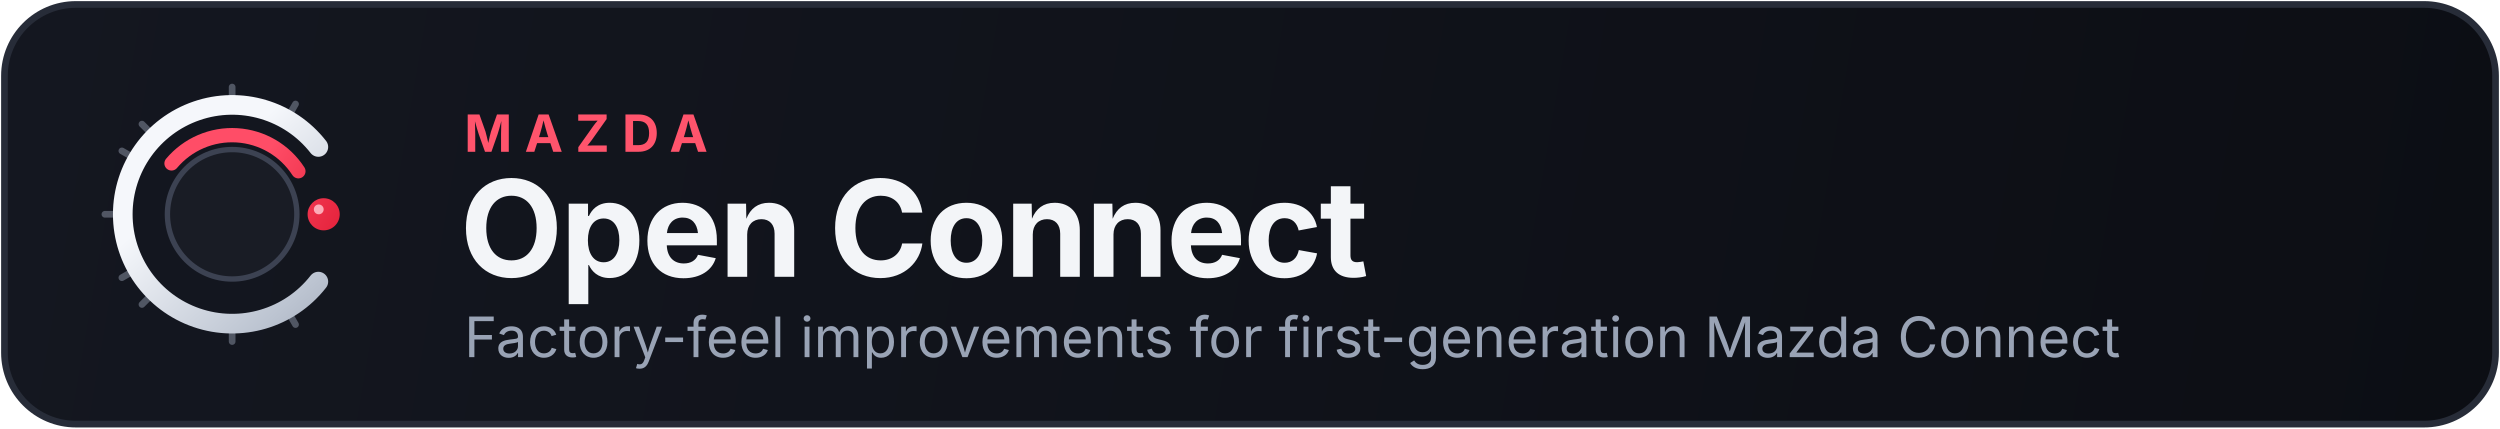
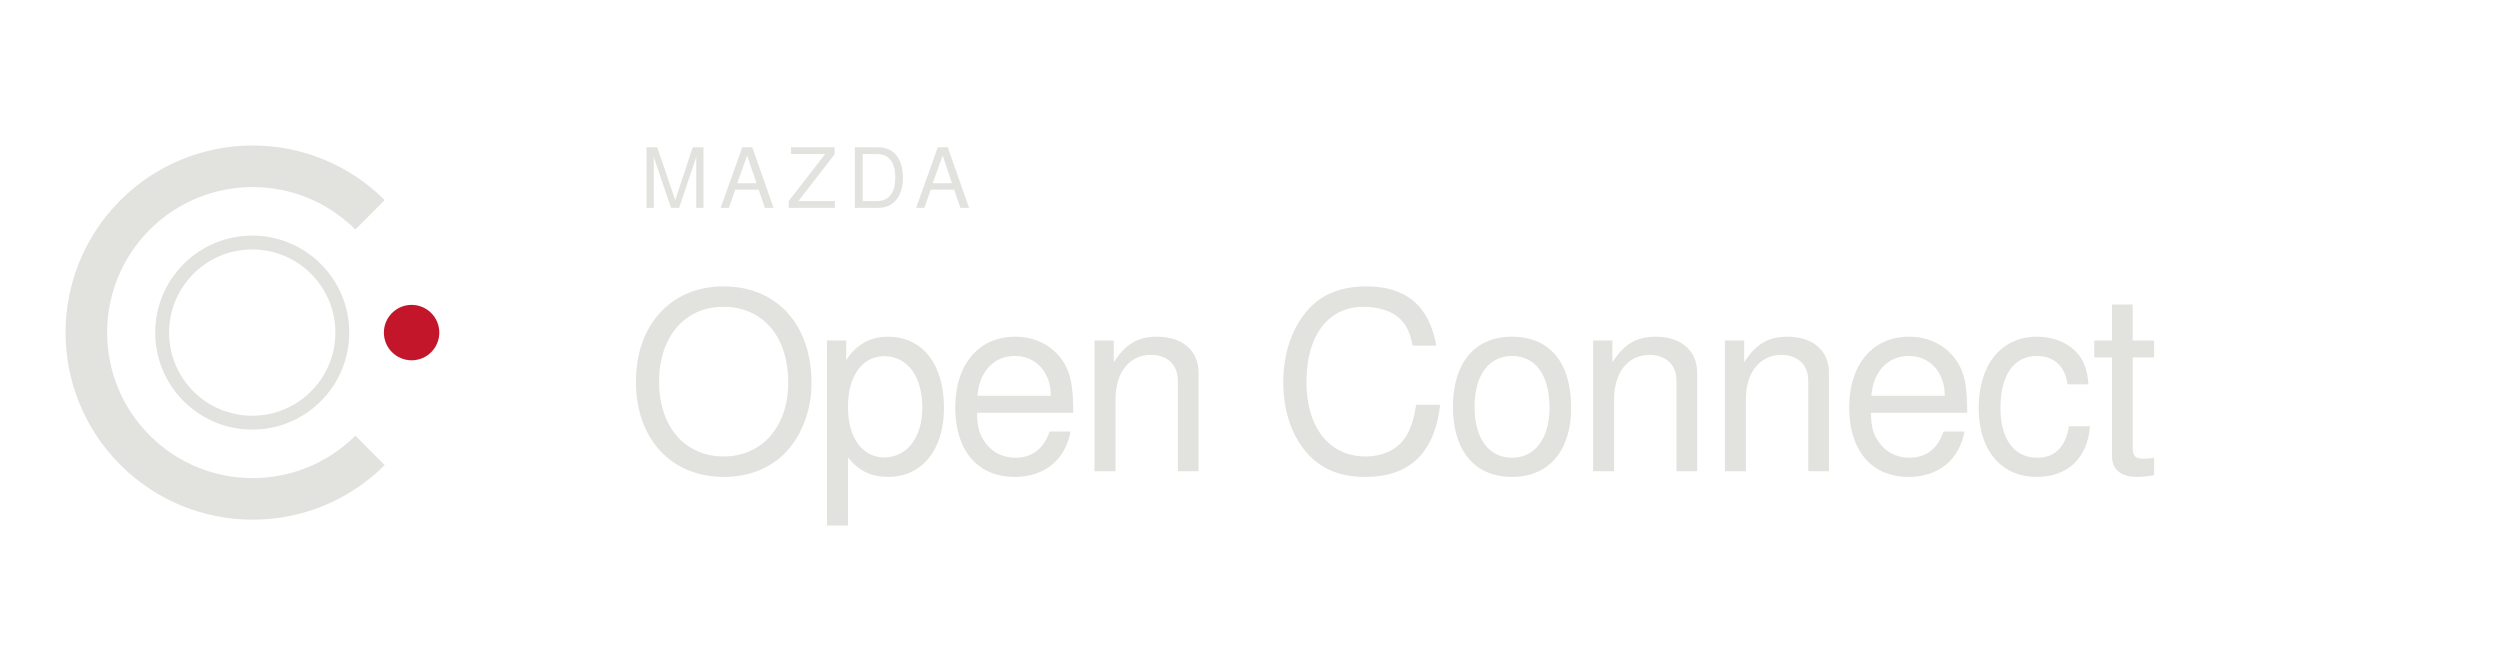
- <svg xmlns="http://www.w3.org/2000/svg" viewBox="0 0 560 96" fill="none" role="img" aria-label="Mazda Open Connect">
-   <defs>
-     <linearGradient id="bg" x1="0" y1="0" x2="560" y2="96" gradientUnits="userSpaceOnUse">
-       <stop offset="0" stop-color="#141720" />
-       <stop offset="1" stop-color="#0c0e14" />
-     </linearGradient>
-     <linearGradient id="ring" x1="26" y1="22" x2="72" y2="74" gradientUnits="userSpaceOnUse">
-       <stop offset="0" stop-color="#f5f7fb" />
-       <stop offset=".5" stop-color="#bcc4d1" />
-       <stop offset="1" stop-color="#7c8596" />
-     </linearGradient>
-     <linearGradient id="red" x1="34" y1="28" x2="74" y2="52" gradientUnits="userSpaceOnUse">
-       <stop offset="0" stop-color="#ff4d67" />
-       <stop offset=".55" stop-color="#e11d36" />
-       <stop offset="1" stop-color="#a80f24" />
-     </linearGradient>
-     <radialGradient id="glow" cx="72.5" cy="48" r="10" gradientUnits="userSpaceOnUse">
-       <stop offset="0" stop-color="#ff3b57" stop-opacity=".55" />
-       <stop offset="1" stop-color="#e11d36" stop-opacity="0" />
-     </radialGradient>
-   </defs>
-   <rect x="1" y="1" width="558" height="94" rx="16" fill="url(#bg)" stroke="#272c38" stroke-width="1.5" />
-   <g transform="translate(20, 16)">
-     <g stroke="#8e97a8" stroke-opacity=".5" stroke-width="1.5" stroke-linecap="round">
-       <line x1="32" y1="3.5" x2="32" y2="5.7" />
-       <line x1="32" y1="58.3" x2="32" y2="60.5" />
-       <line x1="3.5" y1="32" x2="5.7" y2="32" />
-       <line x1="11.8" y1="11.8" x2="13.4" y2="13.4" />
-       <line x1="11.8" y1="52.2" x2="13.4" y2="50.6" />
-       <line x1="46.2" y1="7.3" x2="45.1" y2="9.2" />
-       <line x1="46.2" y1="56.7" x2="45.1" y2="54.8" />
-       <line x1="7.3" y1="17.8" x2="9.2" y2="18.9" />
-       <line x1="7.3" y1="46.2" x2="9.2" y2="45.1" />
-     </g>
-     <circle cx="32" cy="32" r="14.5" fill="#191c25" stroke="#3c4252" stroke-width="1.2" />
-     <path d="M51.31 47.08 A24.5 24.5 0 1 1 51.31 16.92" stroke="url(#ring)" stroke-width="4.4" stroke-linecap="round" />
-     <path d="M18.42 20.60 A17.7 17.7 0 0 1 46.84 22.36" stroke="url(#red)" stroke-width="3.2" stroke-linecap="round" />
-     <circle cx="52.5" cy="32" r="7.5" fill="url(#glow)" />
-     <circle cx="52.5" cy="32" r="3.6" fill="url(#red)" />
-     <circle cx="51.4" cy="30.9" r="1.1" fill="#ffc2cb" fill-opacity=".85" />
+ <svg xmlns="http://www.w3.org/2000/svg" width="560" height="149" viewBox="0 0 360 96" fill="none" role="img" aria-label="Mazda Open Connect">
+   <g transform="translate(4 16)">
+     <path d="M49 15 A24 24 0 1 0 49 49" stroke="#e2e3df" stroke-width="6" />
+     <circle cx="32" cy="32" r="13" stroke="#e2e3df" stroke-width="2" />
+     <circle cx="55" cy="32" r="4" fill="#c4162a" />
  </g>
-   <text x="104" y="34" fill="#ff546c" font-family="'Inter', -apple-system, BlinkMacSystemFont, 'Segoe UI', Helvetica, Arial, sans-serif" font-size="11.5" font-weight="700" letter-spacing="2.8">MAZDA</text>
-   <text x="103" y="62" fill="#f3f5f8" font-family="'Inter', -apple-system, BlinkMacSystemFont, 'Segoe UI', Helvetica, Arial, sans-serif" font-size="30" font-weight="700" letter-spacing="-0.6">Open Connect</text>
-   <text x="104" y="80" fill="#99a3b5" font-family="'Inter', -apple-system, BlinkMacSystemFont, 'Segoe UI', Helvetica, Arial, sans-serif" font-size="12.5" font-weight="400">Factory-feel improvements for first-generation Mazda Connect</text>
+   <g fill="#e2e3df" font-family="Helvetica, Arial, sans-serif">
+     <text x="92" y="30" font-size="12" letter-spacing="1.5">MAZDA</text>
+     <text x="90" y="68" font-size="36" font-weight="500" letter-spacing="-1">Open Connect</text>
+   </g>
</svg>
